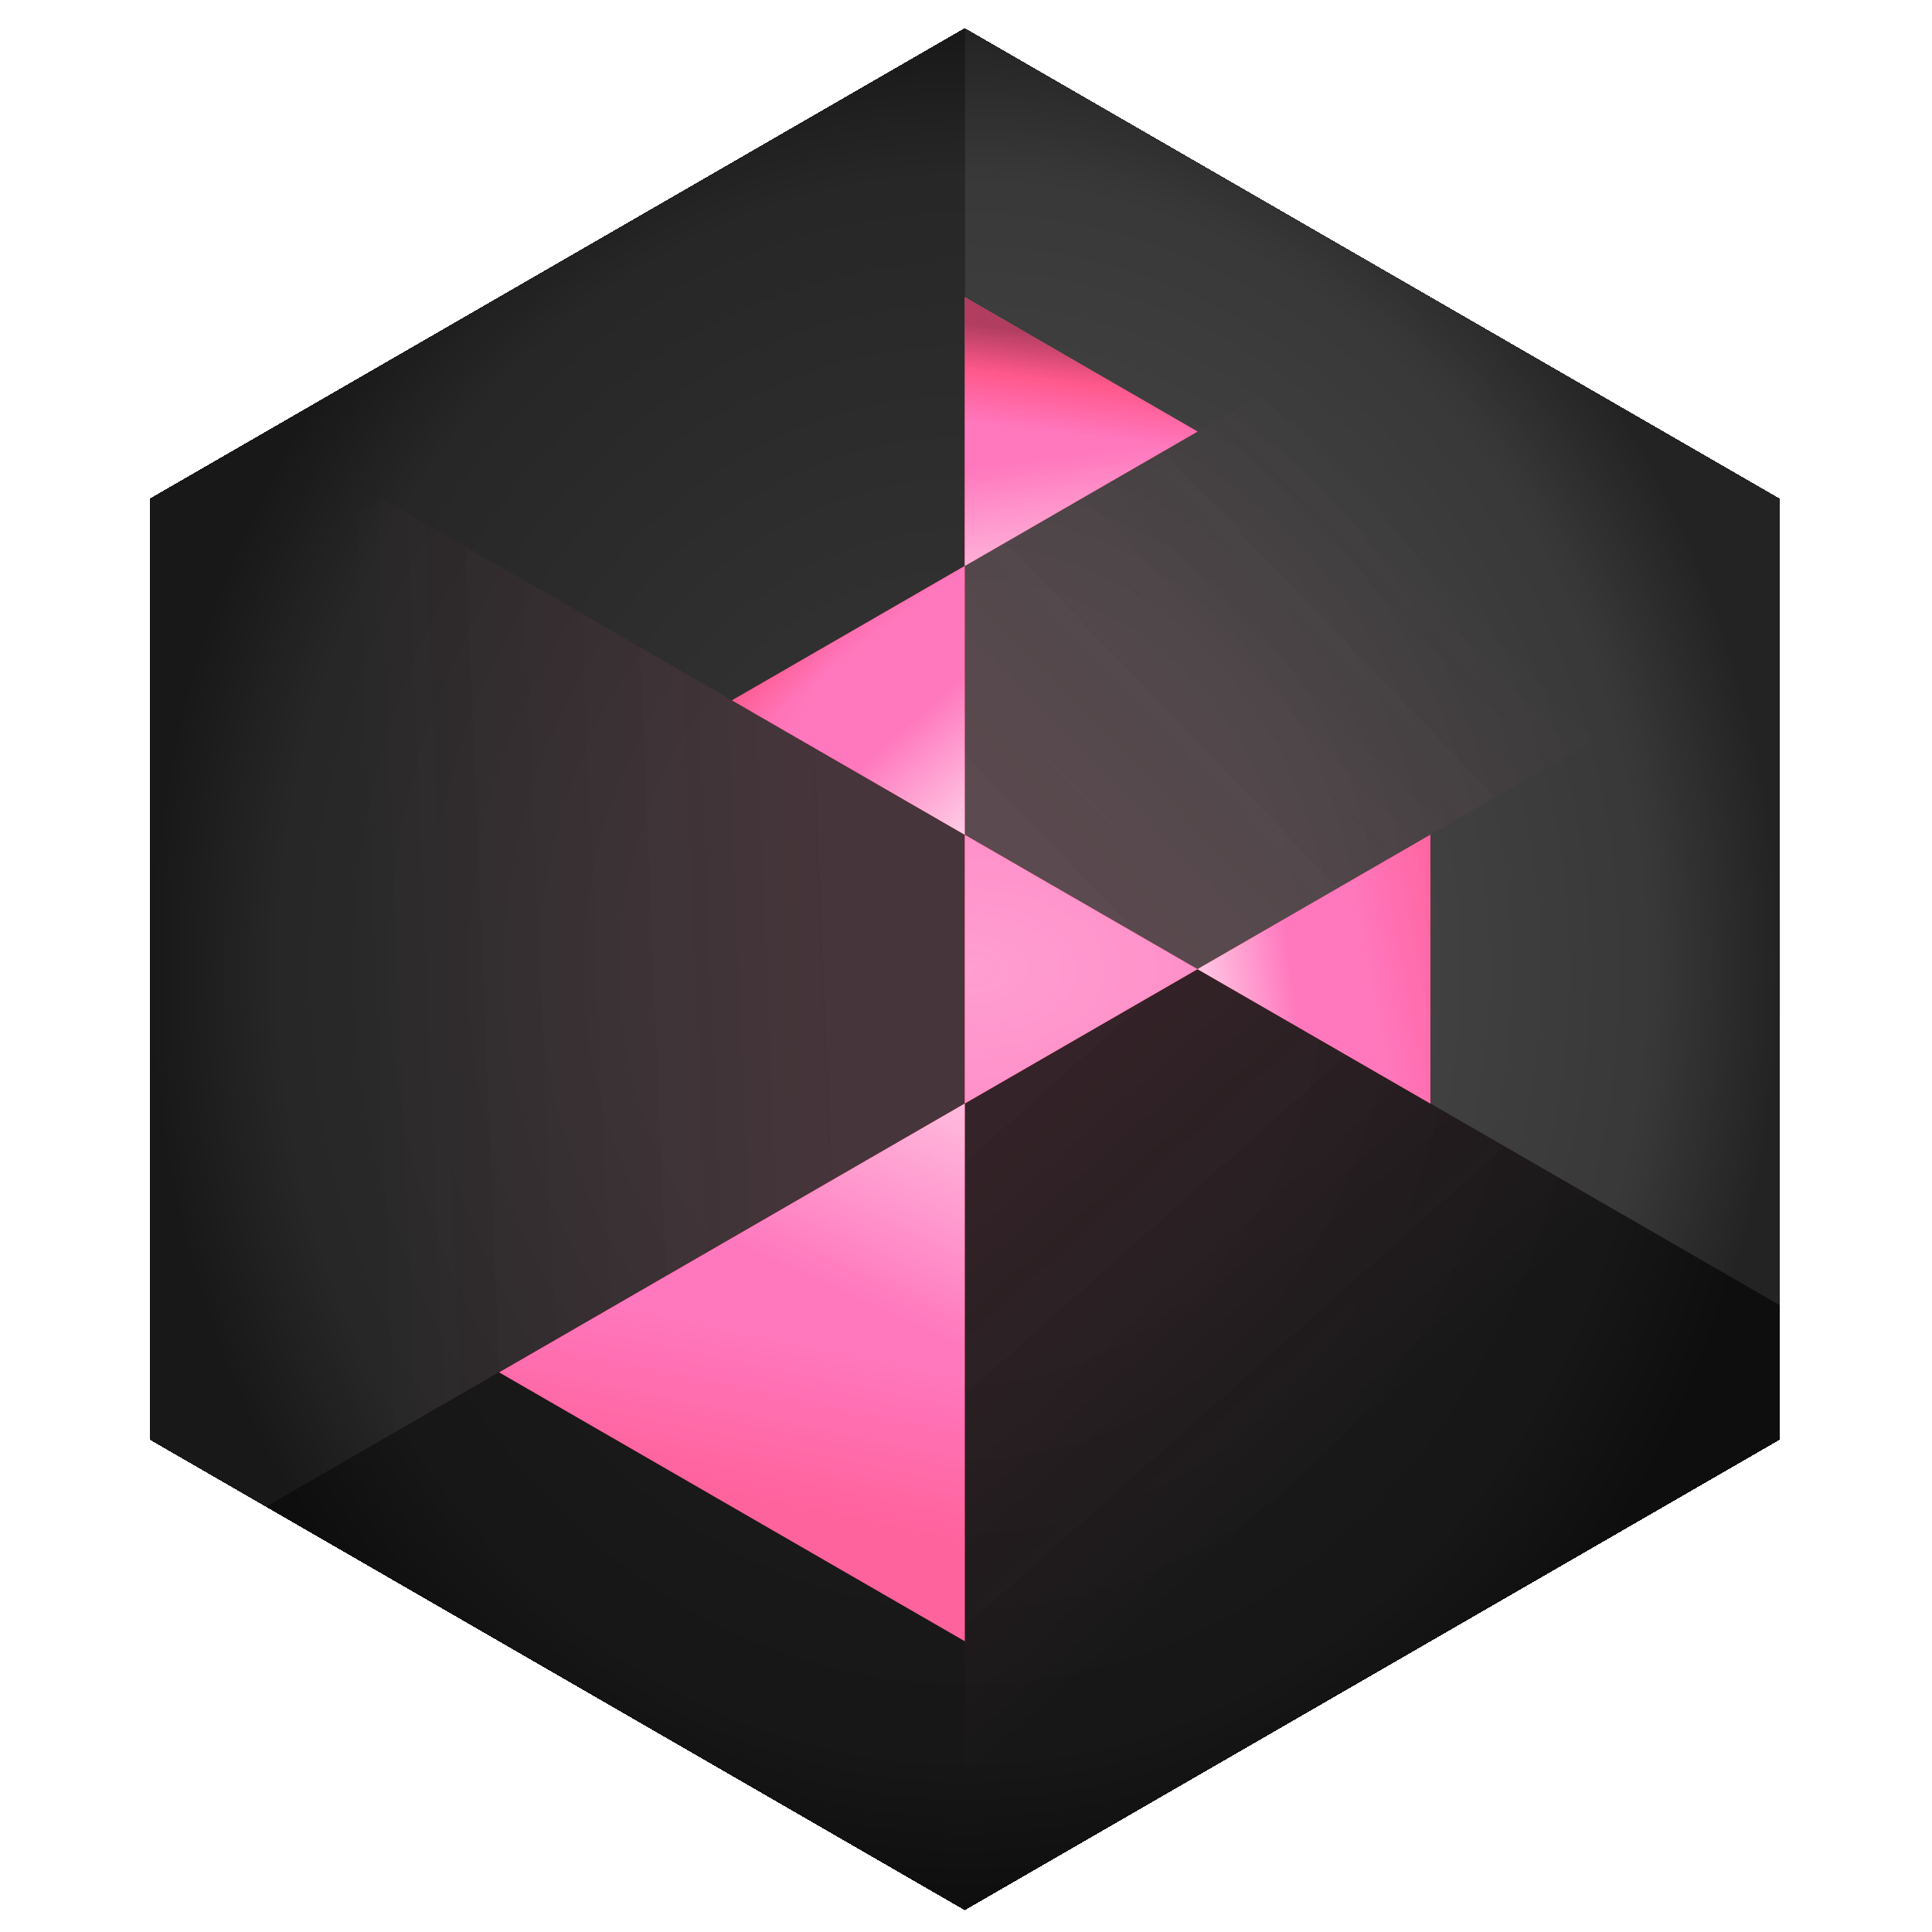
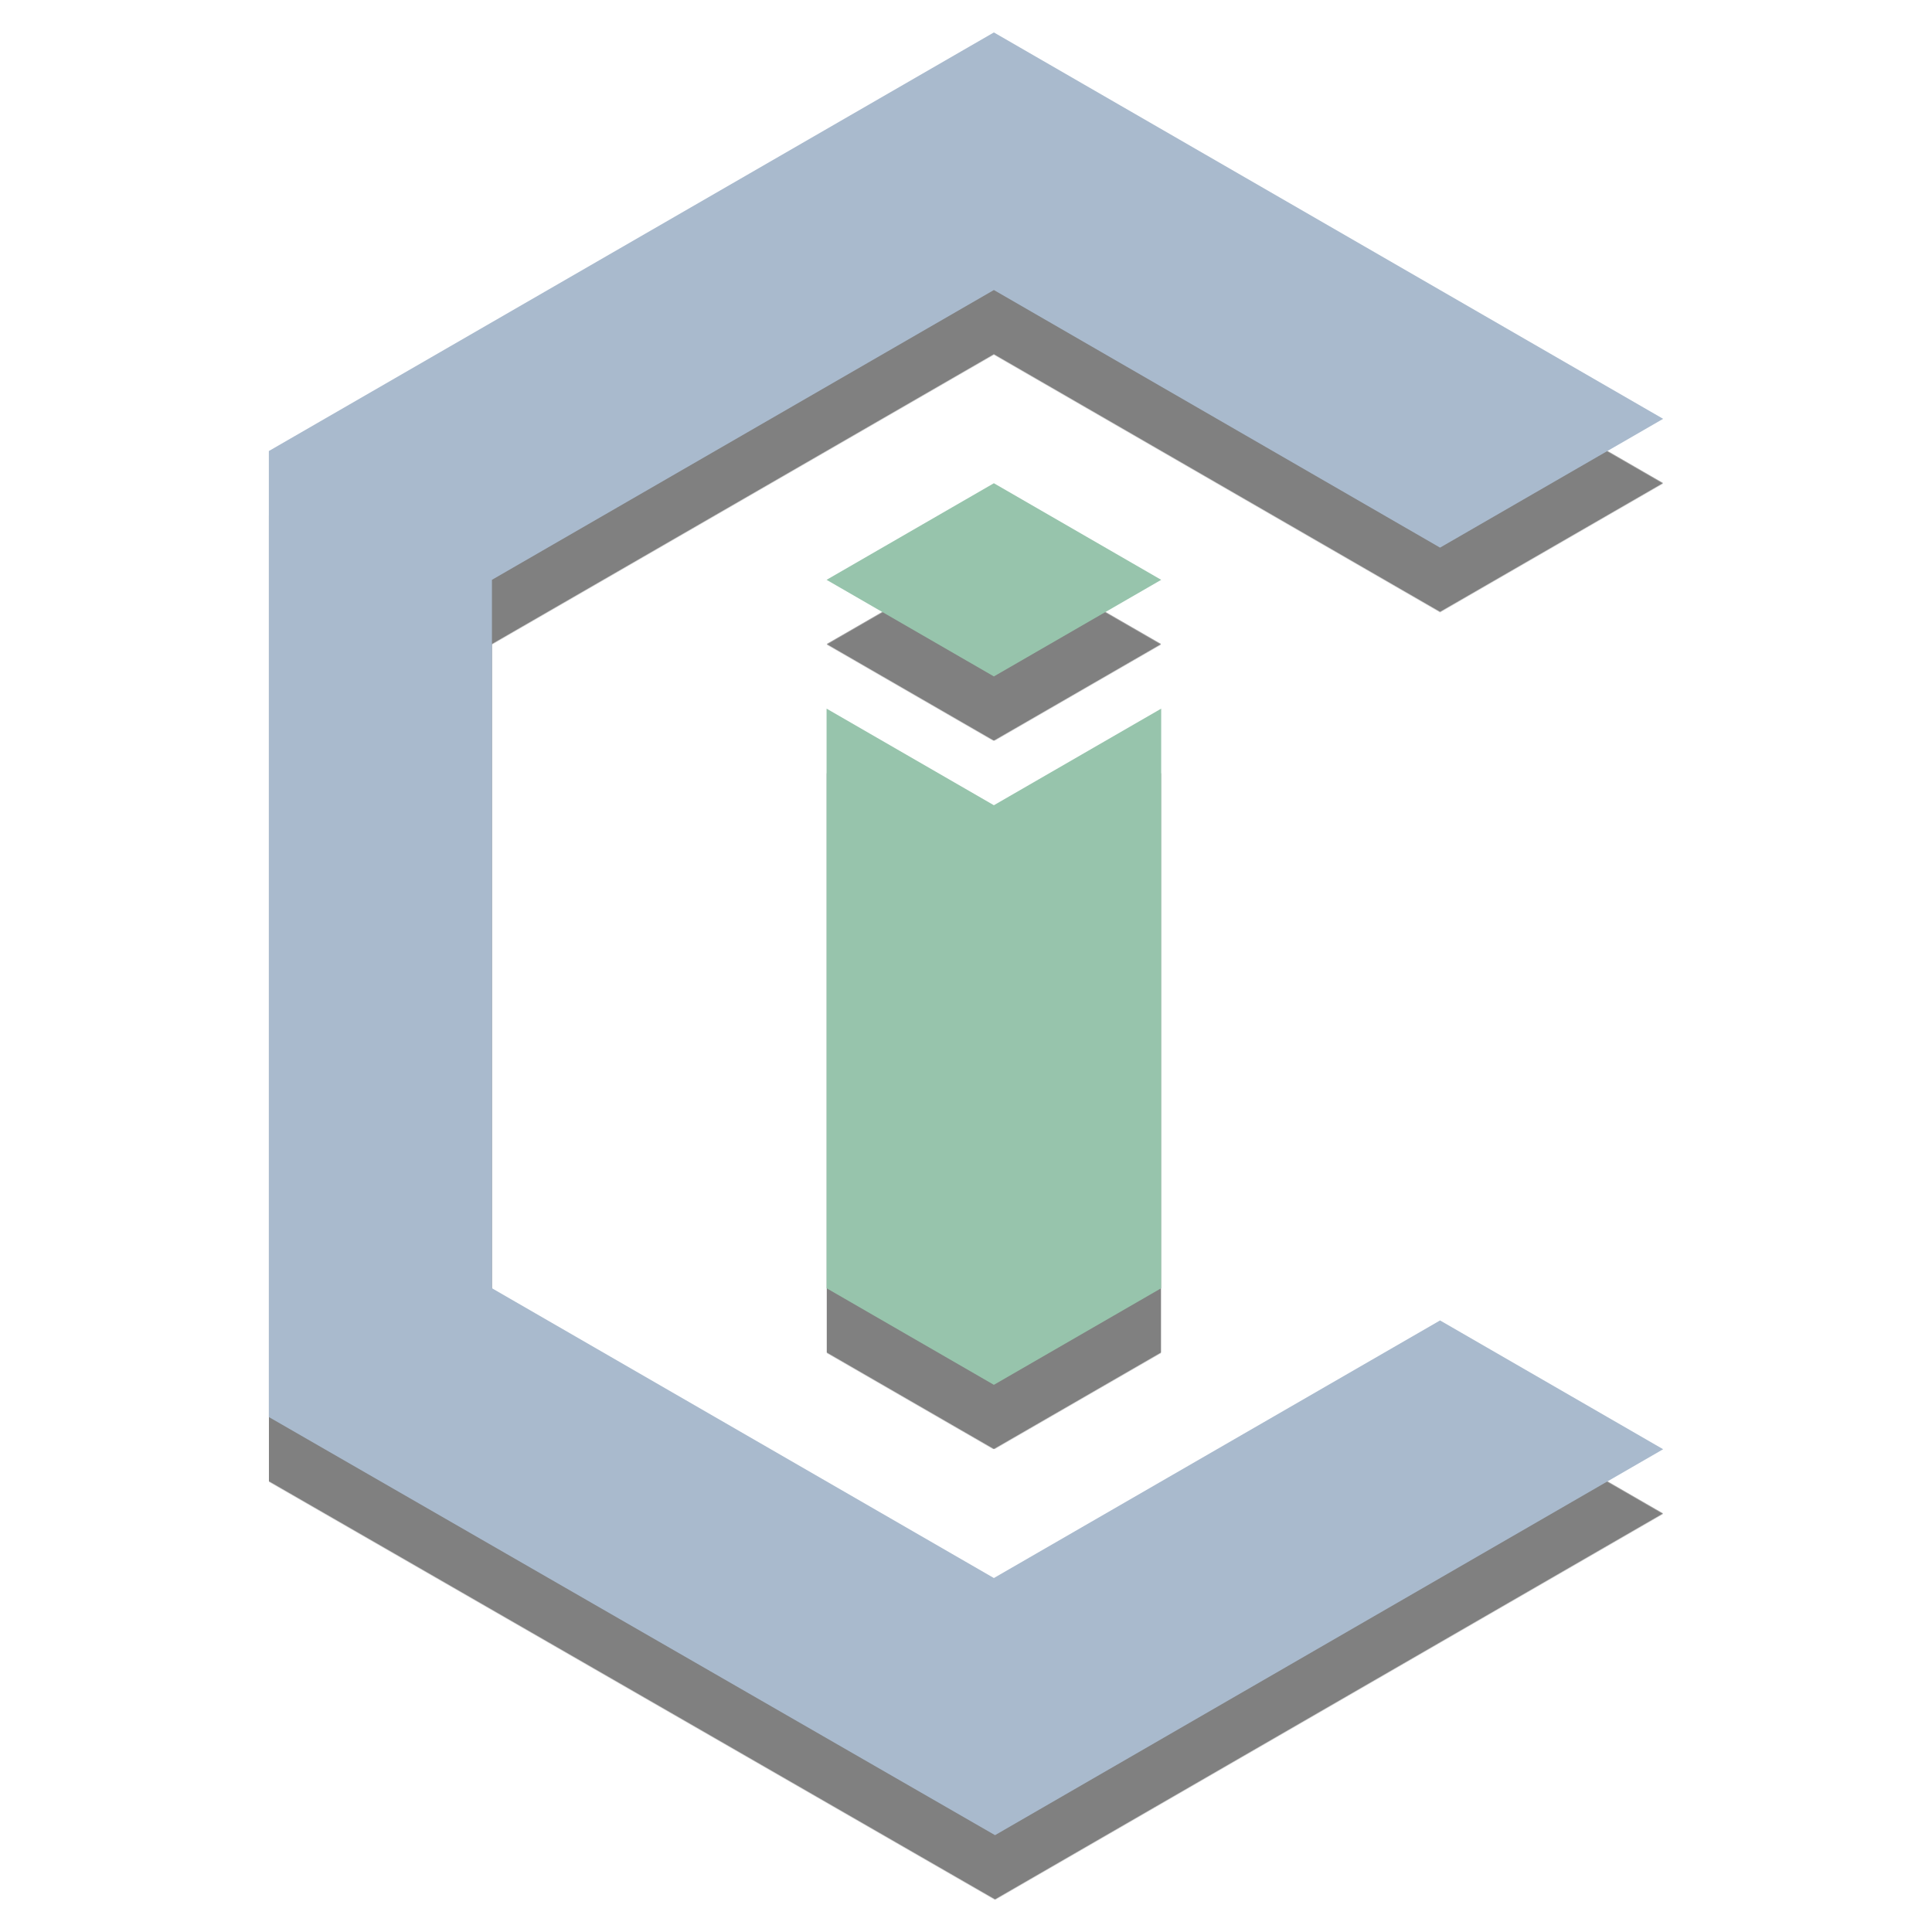
- <svg xmlns="http://www.w3.org/2000/svg" viewBox="0 0 460 460">
-   <defs>
-     <linearGradient id="A" href="#V">
-       <stop stop-opacity=".487" offset="0" />
-       <stop stop-opacity="0" offset=".388" />
-     </linearGradient>
-     <linearGradient>
-       <stop stop-color="#00a56e" stop-opacity="0" offset=".597" />
-       <stop stop-color="#00a677" offset=".799" />
-       <stop stop-color="#00a676" offset=".95" />
-       <stop stop-color="#00c48e" offset="1" />
-     </linearGradient>
-     <linearGradient>
-       <stop stop-opacity="0" offset=".55" />
-       <stop stop-opacity=".703" offset=".698" />
-       <stop offset=".798" />
-     </linearGradient>
-     <linearGradient id="D" x1="285.71" x2="431.21" y1="288" y2="148" href="#V">
-       <stop stop-color="#00e29c" stop-opacity=".302" offset=".149" />
-       <stop stop-color="#00e29c" stop-opacity="0" offset=".747" />
-     </linearGradient>
-     <linearGradient id="E" x1="285.71" x2="417.35" y1="288" y2="436" href="#V">
-       <stop stop-color="#00e29c" stop-opacity=".301" offset=".149" />
-       <stop stop-color="#00e29c" stop-opacity="0" offset=".747" />
-     </linearGradient>
-     <linearGradient id="F" x1="285.71" x2="91.723" y1="288" y2="296" href="#V">
-       <stop stop-color="#00e29c" stop-opacity=".302" offset=".146" />
-       <stop stop-color="#00e29c" stop-opacity="0" offset=".747" />
-     </linearGradient>
-     <linearGradient id="G" x1="316.8" x2="310.05" y1="315.51" y2="260.49" href="#V">
-       <stop stop-color="#fff" stop-opacity=".402" offset="0" />
-       <stop stop-color="#fff" stop-opacity="0" offset=".403" />
-     </linearGradient>
-     <linearGradient id="H" x1="278.78" x2="234.5" y1="260" y2="209.31" href="#V">
-       <stop stop-color="#fff" stop-opacity=".603" offset="0" />
-       <stop stop-color="#fff" stop-opacity="0" offset=".403" />
-     </linearGradient>
-     <linearGradient id="I" x1="341.41" x2="396.29" y1="291.86" y2="284.14" href="#V">
-       <stop stop-color="#fff" stop-opacity=".602" offset="0" />
-       <stop stop-color="#fff" stop-opacity="0" offset=".403" />
-     </linearGradient>
-     <linearGradient id="J" x1="285.71" x2="230.29" y1="320" y2="440" href="#V">
-       <stop stop-color="#fff" stop-opacity=".496" offset="0" />
-       <stop stop-color="#fff" stop-opacity="0" offset=".403" />
-     </linearGradient>
-     <radialGradient id="K" cx="286.01" cy="288" r="27.713" gradientTransform="matrix(1.9893 4.4745e-7 -8.1411e-7 1.1547 -282.94 -44.554)" href="#V">
-       <stop stop-color="#fff" stop-opacity=".802" offset="0" />
-       <stop stop-color="#fff" stop-opacity=".503" offset="1" />
-     </radialGradient>
-     <linearGradient id="L" x1="264.93" x2="285.71" y1="420" y2="320" href="#A" />
-     <linearGradient id="M" x1="299.57" x2="292.64" y1="264" y2="324" href="#A" />
-     <linearGradient id="N" x1="403.49" x2="341.14" y1="276" y2="288" href="#A" />
-     <linearGradient id="O" x1="223.36" x2="278.78" y1="220" y2="252" href="#V">
-       <stop stop-opacity=".487" offset="0" />
-       <stop stop-opacity="0" offset=".387" />
-     </linearGradient>
-     <linearGradient id="P" x1="223.36" x2="278.78" y1="196" y2="268" href="#A" />
-     <radialGradient id="Q" cx="55.082" cy="84" r="193.99" gradientTransform="matrix(1,0,0,1.1547,0,-12.995)" href="#V">
-       <stop stop-opacity="0" offset=".402" />
-       <stop stop-opacity=".197" offset=".846" />
-       <stop stop-opacity=".497" offset="1" />
-     </radialGradient>
-     <filter id="R" x="0" y="0" width="1" height="1" color-interpolation-filters="sRGB">
-       <feColorMatrix result="A" values="-1 0 0 0 1 0 -1 0 0 1 0 0 -1 0 1 -0.21 -0.72 -0.07 2 0 " />
-       <feColorMatrix values="0 0 0 -1 0 0 0 0 -1 0 0 0 0 -1 0 0 0 0 1 0" />
-       <feColorMatrix in="A" type="hueRotate" values="180" />
-       <feColorMatrix values="-1 0 0 0 1 0 -1 0 0 1 0 0 -1 0 1 -0.21 -0.72 -0.07 2 0 " />
+ <svg xmlns="http://www.w3.org/2000/svg" width="150" height="150" viewBox="0 0 150 150" version="1.1" id="svg1">
+   <defs id="defs1">
+     <filter style="color-interpolation-filters:sRGB;" id="filter84" x="0" y="0" width="1" height="1.036">
+       <feFlood result="flood" in="SourceGraphic" flood-opacity="0.498" flood-color="rgb(0,0,0)" id="feFlood83" />
+       <feGaussianBlur result="blur" in="SourceGraphic" stdDeviation="0" id="feGaussianBlur83" />
+       <feOffset result="offset" in="blur" dx="0" dy="5" id="feOffset83" />
+       <feComposite result="comp1" operator="in" in="flood" in2="offset" id="feComposite83" />
+       <feComposite result="comp2" operator="over" in="SourceGraphic" in2="comp1" id="feComposite84" />
    </filter>
-     <path id="S" d="M249.07 196L55.08 308-138.91 196V-28L55.08-140 249.07-28z" />
-     <path id="T" d="m285.71 320v-64l55.426 32z" />
-     <path id="U" d="m285.71 256-55.426-32 55.426-32z" />
-     <linearGradient id="V" gradientUnits="userSpaceOnUse" />
+     <filter style="color-interpolation-filters:sRGB;" id="filter86" x="0" y="0" width="1" height="1.095">
+       <feFlood result="flood" in="SourceGraphic" flood-opacity="0.498" flood-color="rgb(0,0,0)" id="feFlood84" />
+       <feGaussianBlur result="blur" in="SourceGraphic" stdDeviation="0" id="feGaussianBlur84" />
+       <feOffset result="offset" in="blur" dx="0" dy="5" id="feOffset84" />
+       <feComposite result="comp1" operator="in" in="flood" in2="offset" id="feComposite85" />
+       <feComposite result="comp2" operator="over" in="SourceGraphic" in2="comp1" id="feComposite86" />
+     </filter>
+     <filter style="color-interpolation-filters:sRGB;" id="filter88" x="0" y="0" width="1" height="1.333">
+       <feFlood result="flood" in="SourceGraphic" flood-opacity="0.498" flood-color="rgb(0,0,0)" id="feFlood86" />
+       <feGaussianBlur result="blur" in="SourceGraphic" stdDeviation="0" id="feGaussianBlur86" />
+       <feOffset result="offset" in="blur" dx="0" dy="5" id="feOffset86" />
+       <feComposite result="comp1" operator="in" in="flood" in2="offset" id="feComposite87" />
+       <feComposite result="comp2" operator="over" in="SourceGraphic" in2="comp1" id="feComposite88" />
+     </filter>
  </defs>
-   <g transform="translate(-56.01 -57.25)" filter="url(#R)">
-     <use href="#S" transform="translate(230.63 204)" paint-order="markers fill stroke" />
-     <path d="M119.44 416l166.28-96V64L91.73 176v224z" fill="#303030" paint-order="markers fill stroke" />
-     <path d="m341.14 288-221.7 128 166.28 96 193.99-112v-32z" fill="#1c1c1c" paint-order="markers fill stroke" />
-     <path d="M285.71 64v192L479.7 368V176z" fill="#464646" paint-order="markers fill stroke" />
-     <use href="#S" transform="translate(230.63 204)" fill="url(#Q)" paint-order="markers fill stroke" />
-     <path d="m230.29 224 55.426-32v-64l55.426 32-55.426 32v64l55.426 32 55.426-32v64l-55.426-32-55.426 32v128l-110.85-64 110.85-64v-64z" fill="#00e29c" paint-order="markers fill stroke" />
-     <g fill-opacity=".253">
-       <path d="M285.71 480V320l55.426-32 110.85 64v32z" fill="url(#E)" paint-order="markers fill stroke" />
-       <path d="m147.15 400 138.56-80v-64l-138.56-80-27.713 16v192z" fill="url(#F)" paint-order="markers fill stroke" />
-       <path d="m368.85 144-83.138 48v64l55.426 32 110.85-64v-32z" fill="url(#D)" paint-order="markers fill stroke" />
-     </g>
-     <path d="m174.86 384 110.85-64v128z" fill="url(#J)" paint-order="markers fill stroke" />
-     <use href="#T" fill="url(#K)" fill-opacity=".355" paint-order="markers fill stroke" />
-     <path d="m341.14 288 55.426-32v64z" fill="url(#I)" paint-order="markers fill stroke" />
-     <path d="m285.71 256v-64l-55.426 32z" fill="url(#H)" paint-order="markers fill stroke" />
-     <use href="#T" y="-128" fill="url(#G)" paint-order="markers fill stroke" />
-     <path d="m285.71 320-110.85 64 110.85 64z" fill="url(#L)" fill-opacity=".355" paint-order="markers fill stroke" />
-     <use href="#T" y="-128" fill="url(#M)" paint-order="markers fill stroke" />
-     <path d="m341.14 288 55.426-32v64z" fill="url(#N)" fill-opacity=".355" paint-order="markers fill stroke" />
-     <use href="#U" fill="url(#O)" fill-opacity=".355" paint-order="markers fill stroke" />
-     <use href="#U" fill="url(#P)" paint-order="markers fill stroke" />
+   <g id="layer1">
+     <rect style="display:none;opacity:1;fill:#000000;fill-opacity:1;stroke:none;stroke-width:12;stroke-linecap:round;stroke-linejoin:round;paint-order:markers fill stroke" id="rect3" width="150" height="150" x="0" y="0" />
+     <path style="opacity:1;fill:#a9bacd;fill-opacity:1;stroke:none;stroke-width:12;stroke-linecap:round;stroke-linejoin:round;paint-order:markers fill stroke;filter:url(#filter84)" d="M 77.165,2.518 20.873,35.018 v 75 l 56.381,32.464 51.872,-29.964 -17.32,-10 -34.641,20 -38.971,-22.5 V 45.018 l 38.971,-22.5 34.641,20 17.32,-10 z" id="path1" />
+     <path style="opacity:1;fill:#97c4ac;fill-opacity:1;stroke:none;stroke-width:12;stroke-linecap:round;stroke-linejoin:round;paint-order:markers fill stroke;filter:url(#filter86)" d="m 64.175,55.018 v 45 l 12.99,7.5 12.99,-7.5 V 55.018 l -12.99,7.5 z" id="path2" />
+     <path style="opacity:1;fill:#97c4ac;fill-opacity:1;stroke:none;stroke-width:12;stroke-linecap:round;stroke-linejoin:round;paint-order:markers fill stroke;filter:url(#filter88)" d="m 64.175,45.018 12.99,7.5 12.99,-7.5 -12.99,-7.5 z" id="path3" />
  </g>
</svg>
